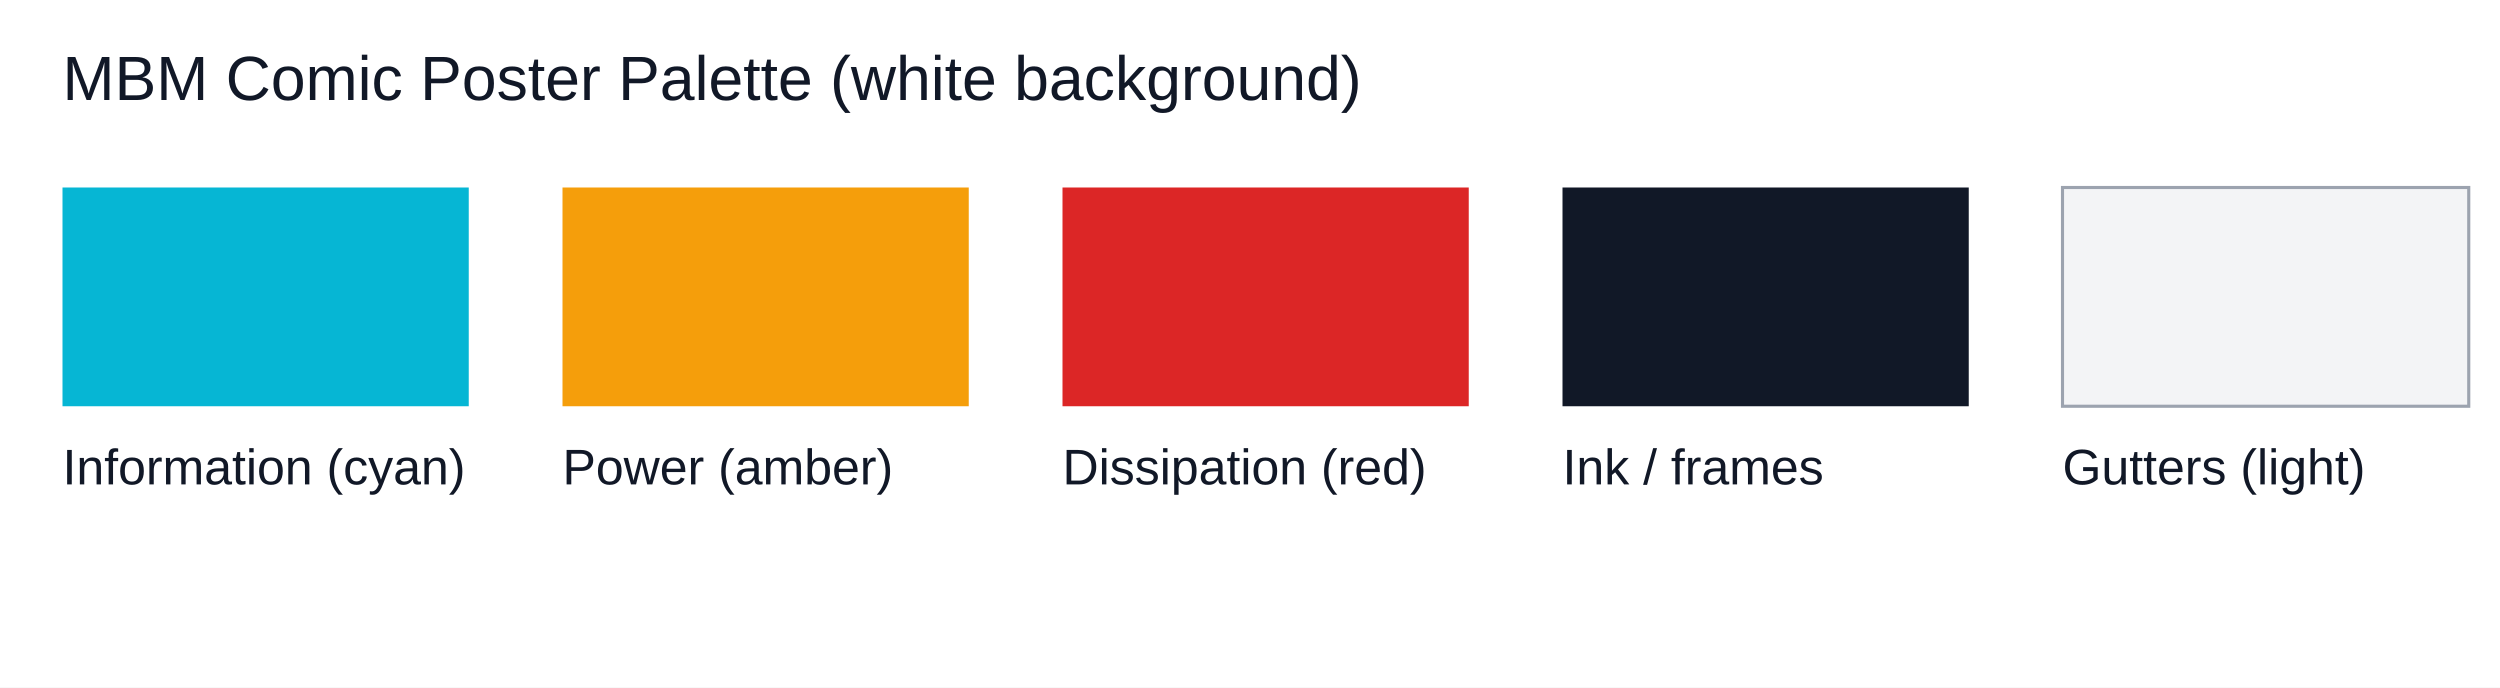
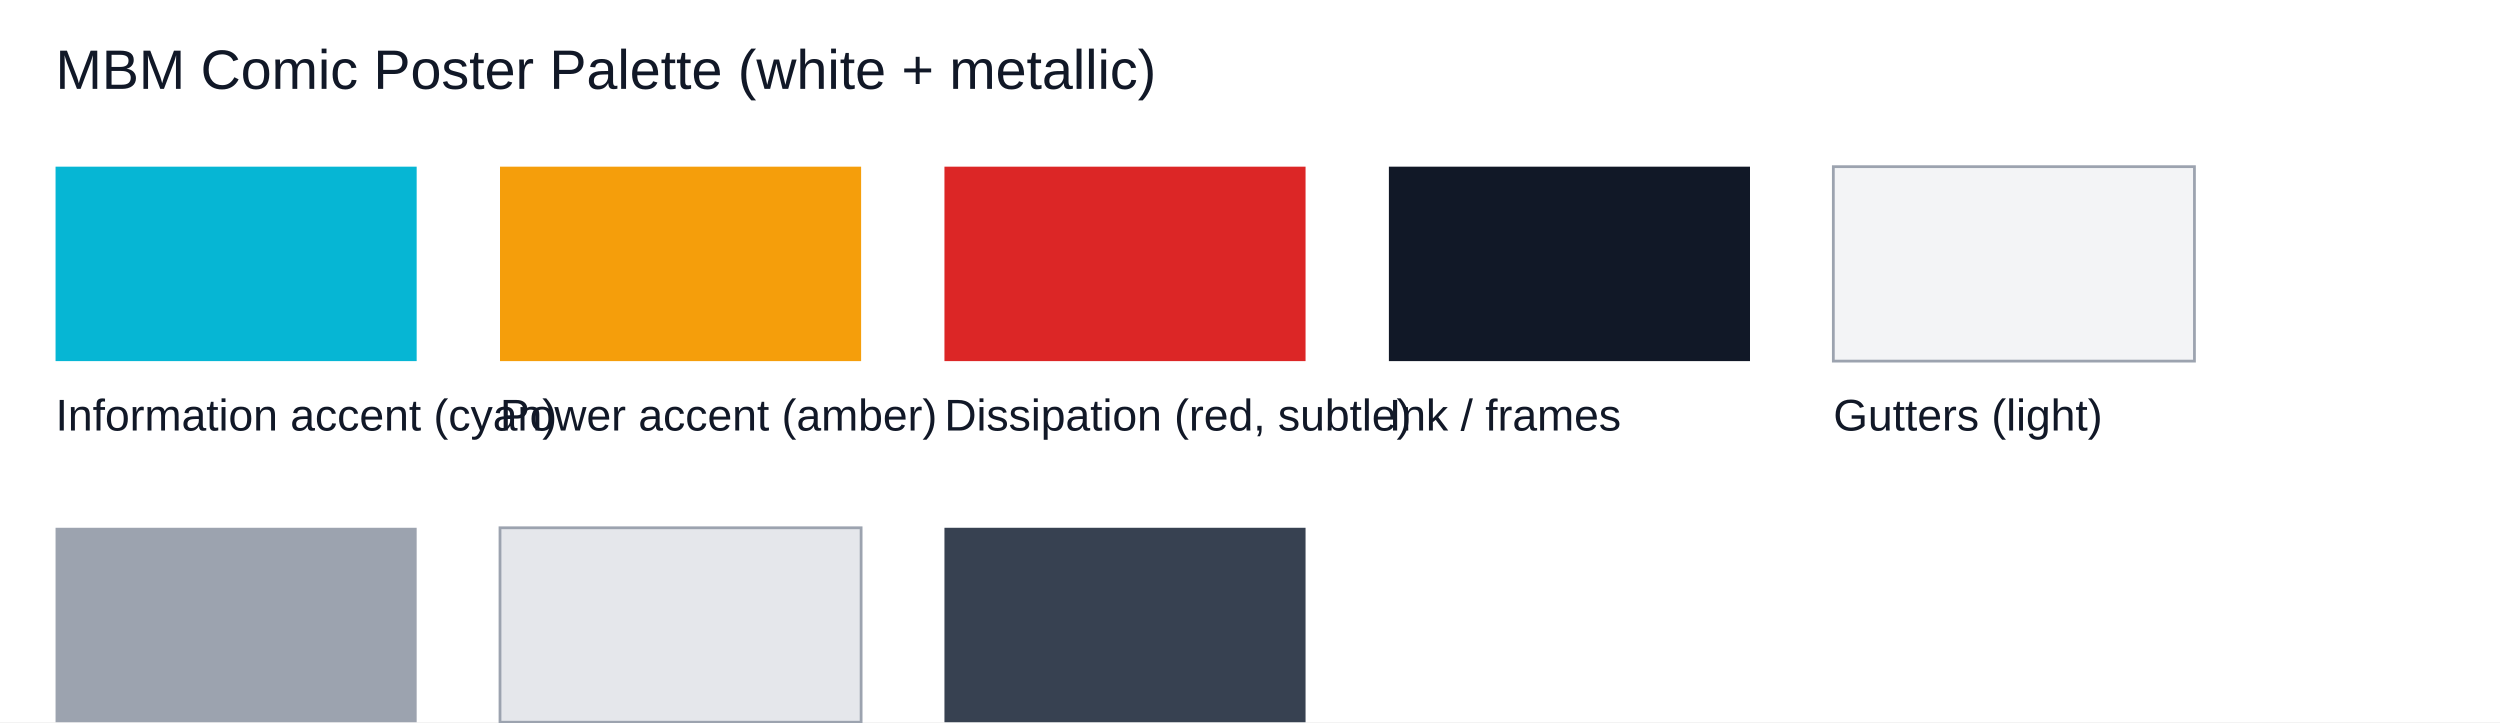
- <svg xmlns="http://www.w3.org/2000/svg" width="800" height="220" viewBox="0 0 800 220">
-   <rect width="800" height="220" fill="#ffffff" />
-   <text x="20" y="32" font-family="Arial" font-size="20" fill="#111827">MBM Comic Poster Palette (white background)</text>
+ <svg xmlns="http://www.w3.org/2000/svg" width="900" height="260" viewBox="0 0 900 260">
+   <rect width="900" height="260" fill="#ffffff" />
+   <text x="20" y="32" font-family="Arial" font-size="20" fill="#111827">MBM Comic Poster Palette (white + metallic)</text>
  <g transform="translate(20,60)" font-family="Arial" font-size="16" fill="#111827">
    <rect x="0" y="0" width="130" height="70" fill="#06b6d4" />
-     <text x="0" y="95">Information (cyan)</text>
+     <text x="0" y="95">Information accent (cyan)</text>
    <rect x="160" y="0" width="130" height="70" fill="#f59e0b" />
-     <text x="160" y="95">Power (amber)</text>
+     <text x="160" y="95">Power accent (amber)</text>
    <rect x="320" y="0" width="130" height="70" fill="#dc2626" />
-     <text x="320" y="95">Dissipation (red)</text>
+     <text x="320" y="95">Dissipation (red, subtle)</text>
    <rect x="480" y="0" width="130" height="70" fill="#111827" />
    <text x="480" y="95">Ink / frames</text>
    <rect x="640" y="0" width="130" height="70" fill="#f3f4f6" stroke="#9ca3af" />
    <text x="640" y="95">Gutters (light)</text>
+     <rect x="0" y="130" width="130" height="70" fill="#9ca3af" />
+     <text x="0" y="225">Nickel / steel</text>
+     <rect x="160" y="130" width="130" height="70" fill="#e5e7eb" stroke="#9ca3af" />
+     <text x="160" y="225">Metal highlight</text>
+     <rect x="320" y="130" width="130" height="70" fill="#374151" />
+     <text x="320" y="225">Metal shadow</text>
  </g>
</svg>
